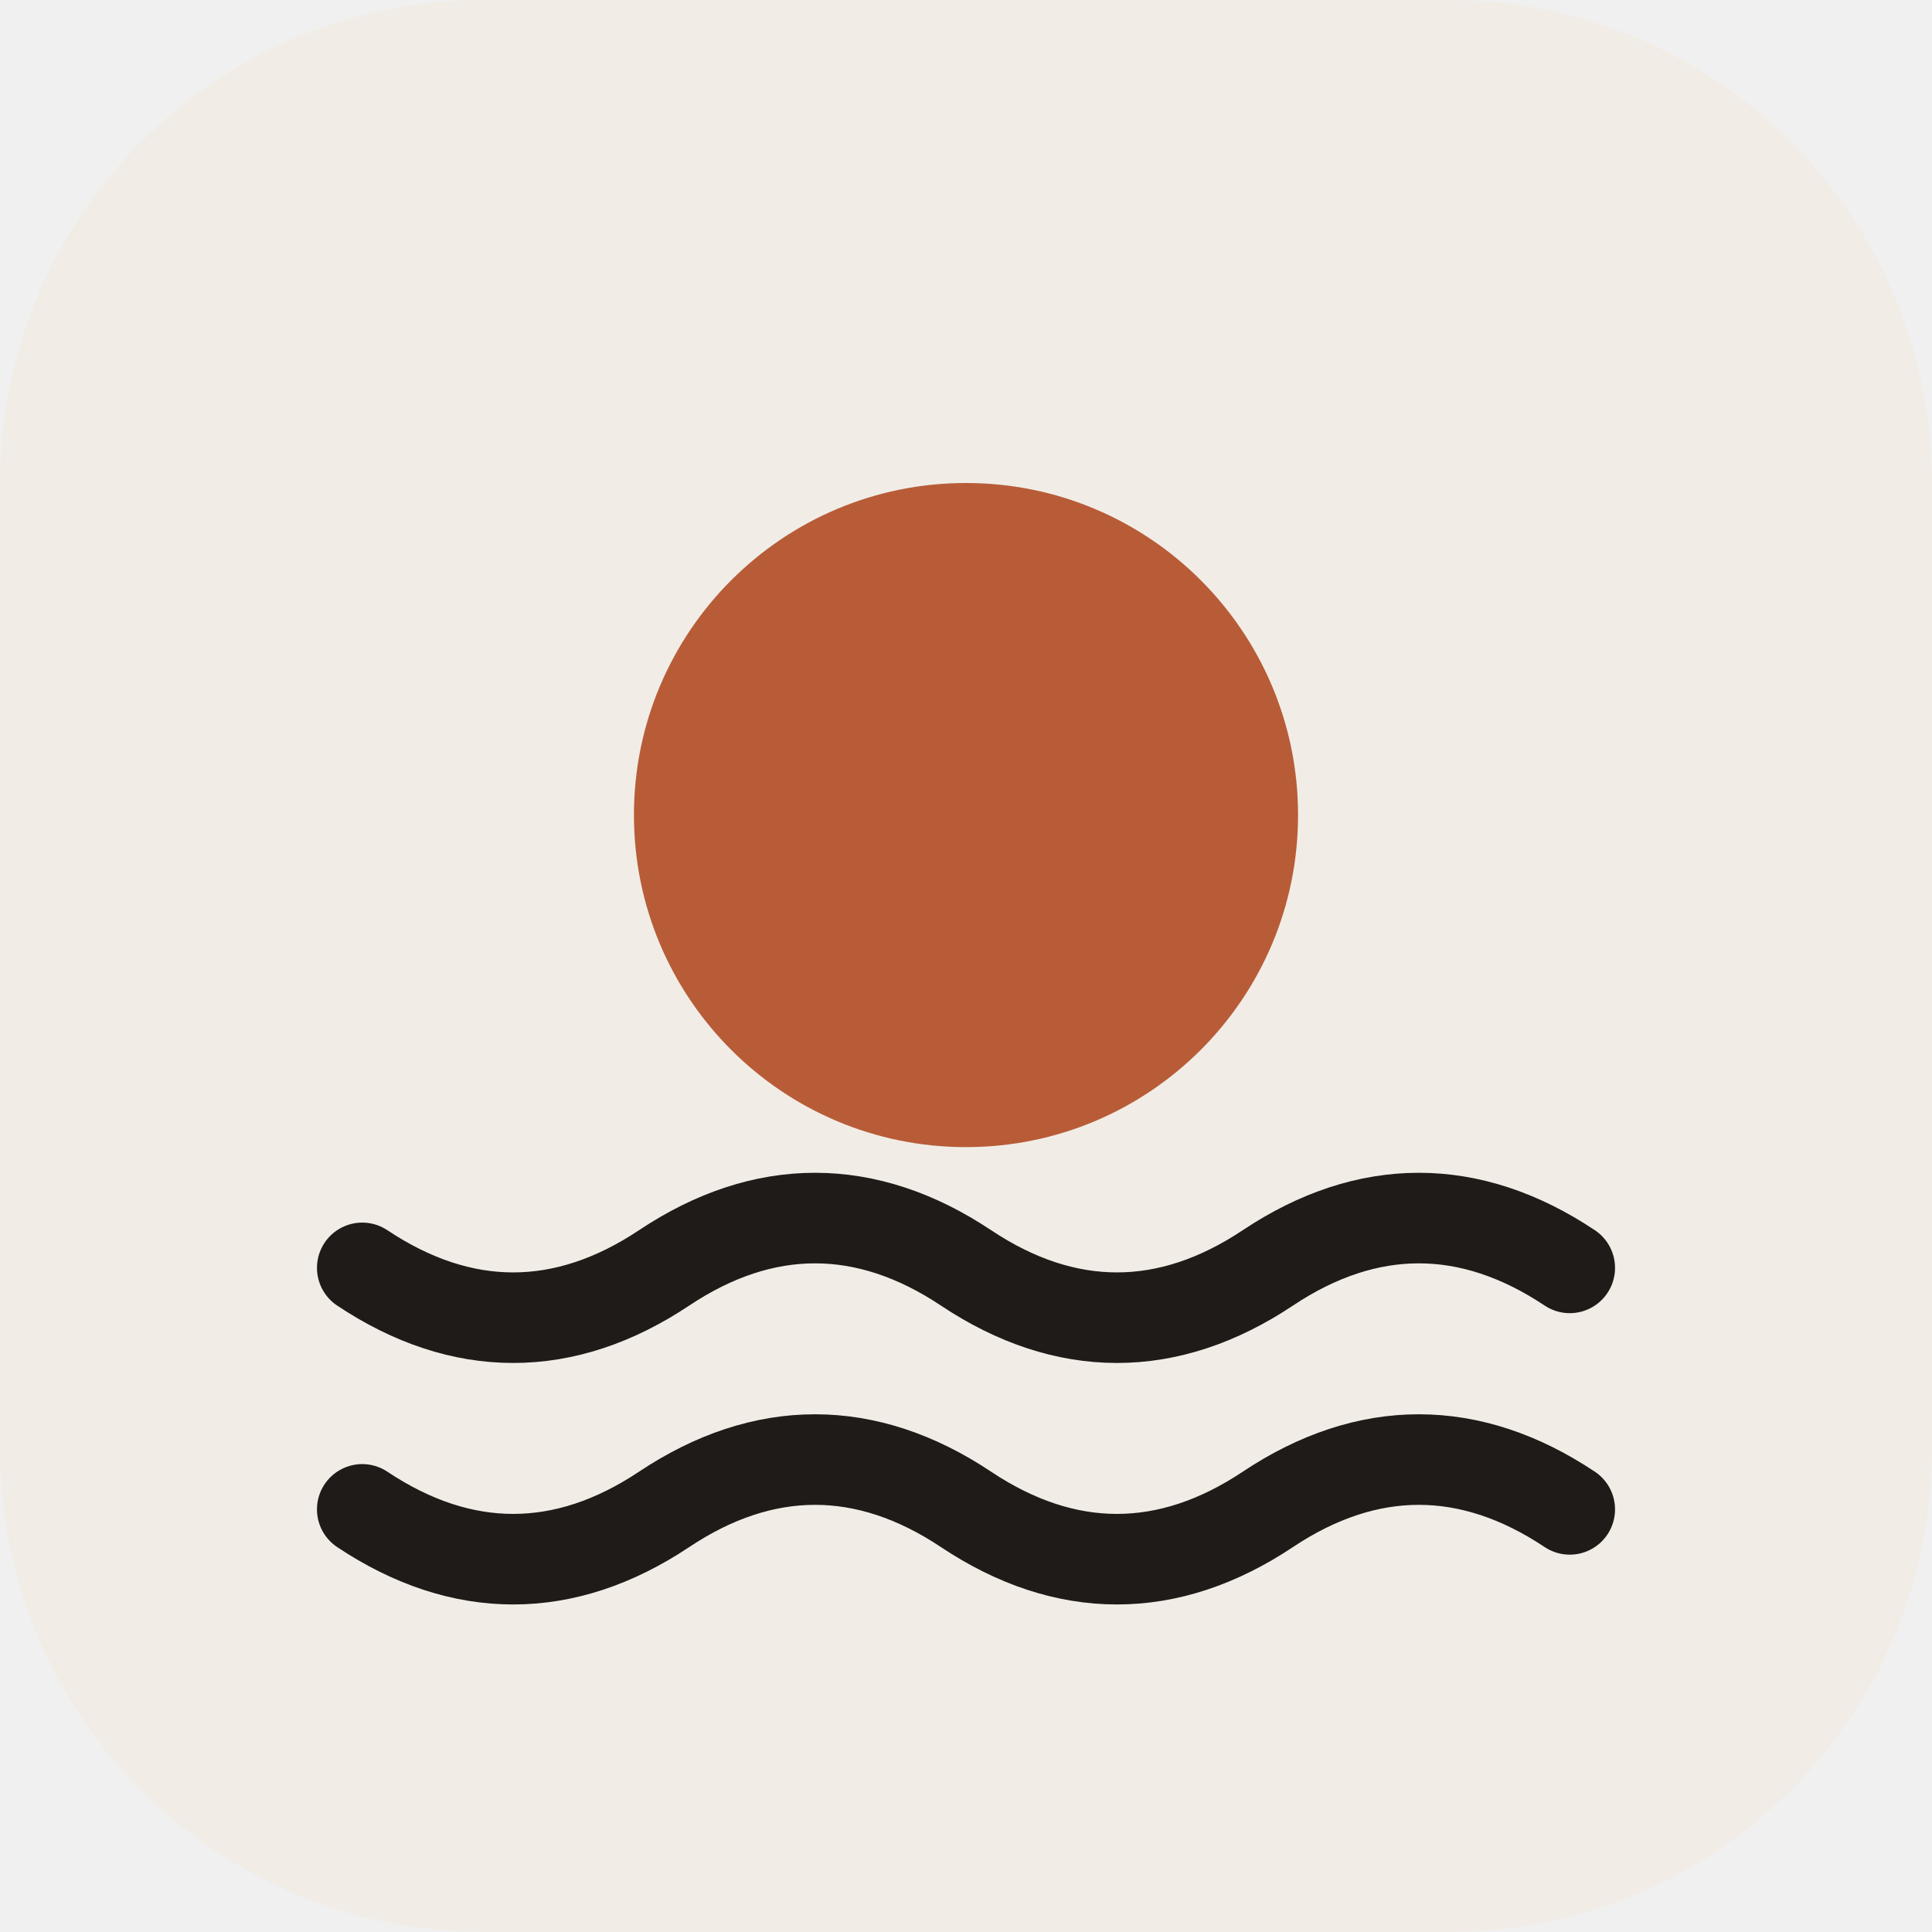
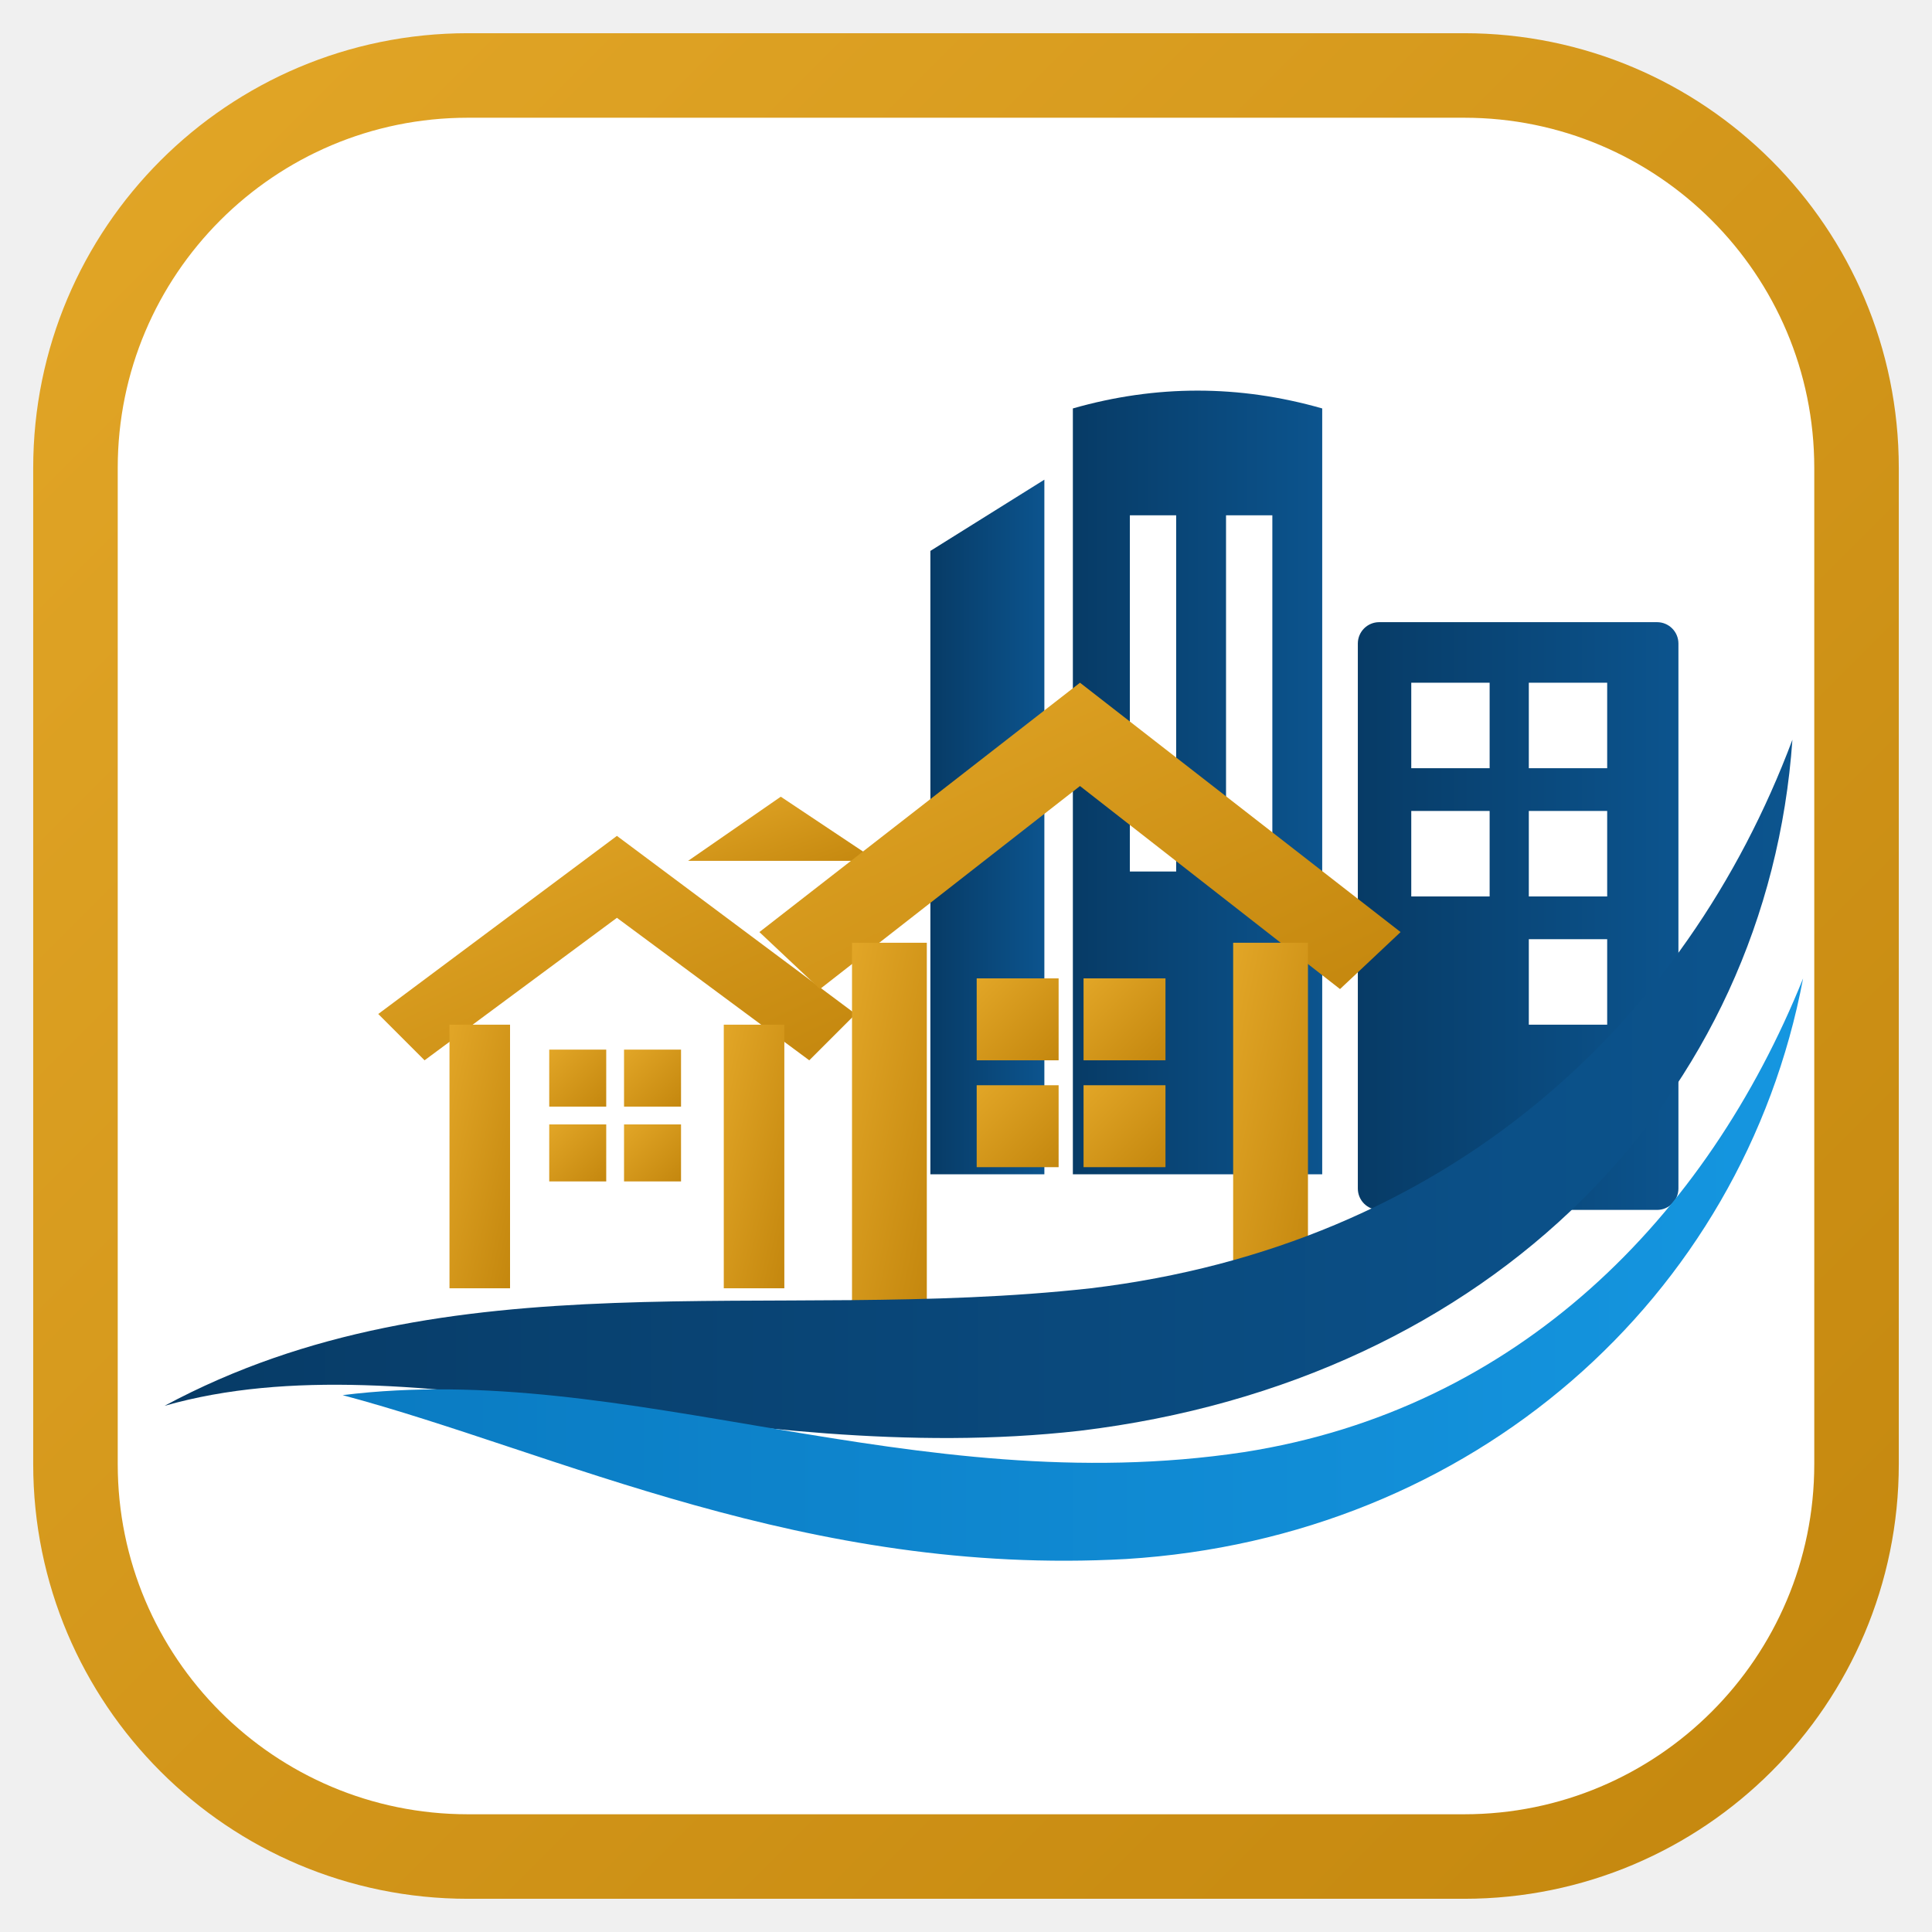
- <svg xmlns="http://www.w3.org/2000/svg" viewBox="0 0 64 64">
-   <rect width="64" height="64" rx="16" fill="#F1EDE6" />
-   <circle cx="32" cy="27" r="11" fill="#B85C38" />
-   <path d="M12 42c3.3 2.2 6.7 2.2 10 0s6.7-2.2 10 0 6.7 2.2 10 0 6.7-2.2 10 0M12 50c3.3 2.2 6.7 2.2 10 0s6.7-2.2 10 0 6.7 2.2 10 0 6.7-2.2 10 0" fill="none" stroke="#1E1B18" stroke-width="3" stroke-linecap="round" />
+ <svg xmlns="http://www.w3.org/2000/svg" width="64" height="64" viewBox="0 0 64 64" role="img" aria-label="Doce Mar Holiday Homes">
+   <defs>
+     <linearGradient id="goldGrad" x1="0%" y1="0%" x2="100%" y2="100%">
+       <stop offset="0%" stop-color="#E2A627" />
+       <stop offset="100%" stop-color="#C4870E" />
+     </linearGradient>
+     <linearGradient id="blueDark" x1="0%" y1="0%" x2="100%" y2="0%">
+       <stop offset="0%" stop-color="#073B66" />
+       <stop offset="100%" stop-color="#0C548E" />
+     </linearGradient>
+     <linearGradient id="blueLight" x1="0%" y1="0%" x2="100%" y2="0%">
+       <stop offset="0%" stop-color="#0A7BC2" />
+       <stop offset="100%" stop-color="#1596E0" />
+     </linearGradient>
+   </defs>
+   <rect x="2.5" y="2.5" width="59" height="59" rx="13" ry="13" fill="#FFFFFF" stroke="url(#goldGrad)" stroke-width="2.8" />
+   <g transform="translate(32, 33) scale(1.18) translate(-32, -29)">
+     <g fill="url(#blueDark)">
+       <path d="M35 12.5 Q38.5 11.5 42 12.5 L42 34 L35 34 Z" />
+       <rect x="36.6" y="15.5" width="1.3" height="10" fill="#FFFFFF" />
+       <rect x="39.3" y="15.5" width="1.3" height="10" fill="#FFFFFF" />
+       <path d="M31 16.5 L34.2 14.5 L34.2 34 L31 34 Z" />
+       <rect x="43" y="18.5" width="9" height="16.5" rx="0.6" />
+       <rect x="44.5" y="20.2" width="2.2" height="2.4" fill="#FFFFFF" />
+       <rect x="47.8" y="20.2" width="2.2" height="2.4" fill="#FFFFFF" />
+       <rect x="44.5" y="23.8" width="2.2" height="2.4" fill="#FFFFFF" />
+       <rect x="47.8" y="23.8" width="2.2" height="2.4" fill="#FFFFFF" />
+       <rect x="47.8" y="27.4" width="2.2" height="2.4" fill="#FFFFFF" />
+     </g>
+     <g>
+       <path d="M15.5 29.5 L22.2 24.5 L28.9 29.5 L27.6 30.8 L22.2 26.8 L16.8 30.8 Z" fill="url(#goldGrad)" />
+       <rect x="17.5" y="29.8" width="1.7" height="7.4" fill="url(#goldGrad)" />
+       <rect x="25.2" y="29.8" width="1.7" height="7.4" fill="url(#goldGrad)" />
+       <rect x="20.3" y="30.5" width="1.6" height="1.6" fill="url(#goldGrad)" />
+       <rect x="22.4" y="30.5" width="1.6" height="1.6" fill="url(#goldGrad)" />
+       <rect x="20.3" y="32.6" width="1.6" height="1.6" fill="url(#goldGrad)" />
+       <rect x="22.4" y="32.6" width="1.6" height="1.6" fill="url(#goldGrad)" />
+       <polygon points="24.2,25.2 29.5,25.2 26.8,23.4" fill="url(#goldGrad)" />
+       <path d="M26.2 27.2 L35.2 20.2 L44.2 27.2 L42.5 28.8 L35.2 23.1 L27.9 28.8 Z" fill="url(#goldGrad)" />
+       <rect x="28.8" y="27.5" width="2.1" height="10.2" fill="url(#goldGrad)" />
+       <rect x="39.5" y="27.5" width="2.1" height="10.2" fill="url(#goldGrad)" />
+       <rect x="32.3" y="28.5" width="2.3" height="2.3" fill="url(#goldGrad)" />
+       <rect x="35.3" y="28.5" width="2.3" height="2.3" fill="url(#goldGrad)" />
+       <rect x="32.3" y="31.5" width="2.3" height="2.3" fill="url(#goldGrad)" />
+       <rect x="35.3" y="31.5" width="2.3" height="2.3" fill="url(#goldGrad)" />
+     </g>
+     <path d="M9.5 40.5 C17.5 36.2, 26.5 38.2, 35.5 37.2 C45.5 36.0, 52.2 29.8, 55.2 21.8 C54.5 31.8, 46.8 39.8, 35.2 41.2 C25.5 42.3, 16.5 38.5, 9.5 40.5 Z" fill="url(#blueDark)" />
+     <path d="M14.5 40.2 C22.5 39.2, 30.5 43.2, 39.8 41.8 C47.5 40.6, 52.8 35.2, 55.5 28.5 C53.8 37.5, 46.2 44.2, 36.5 44.8 C27.5 45.3, 20.5 41.8, 14.5 40.2 Z" fill="url(#blueLight)" />
+   </g>
</svg>
